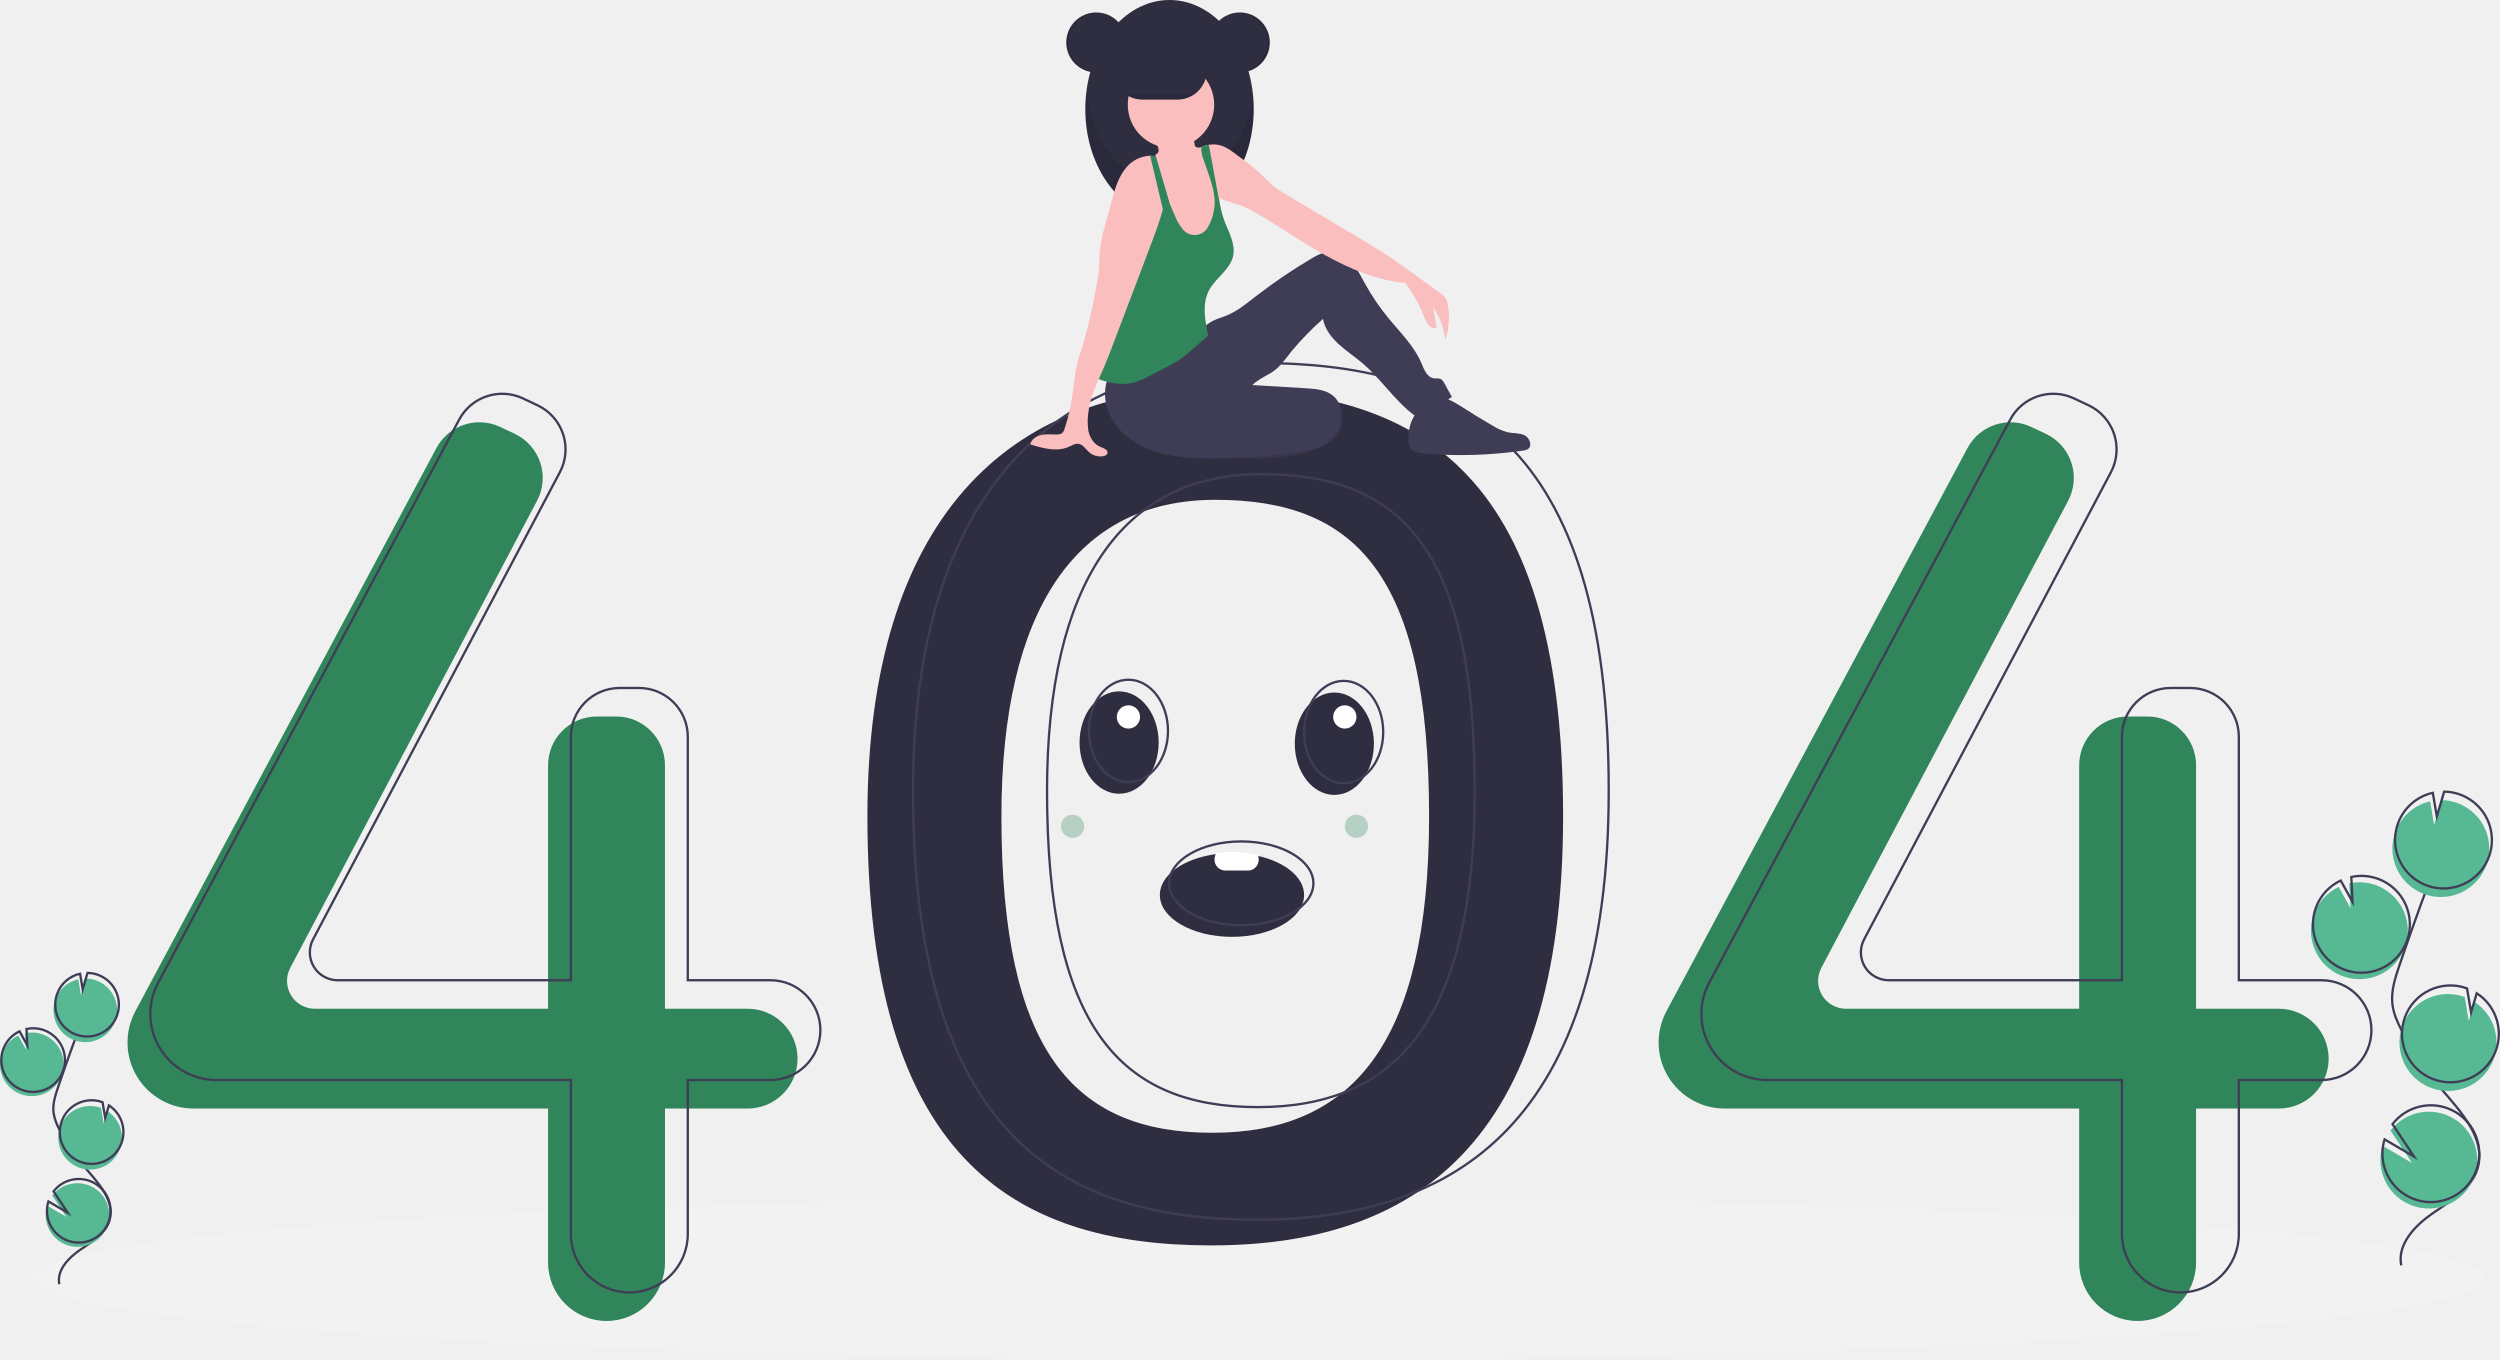
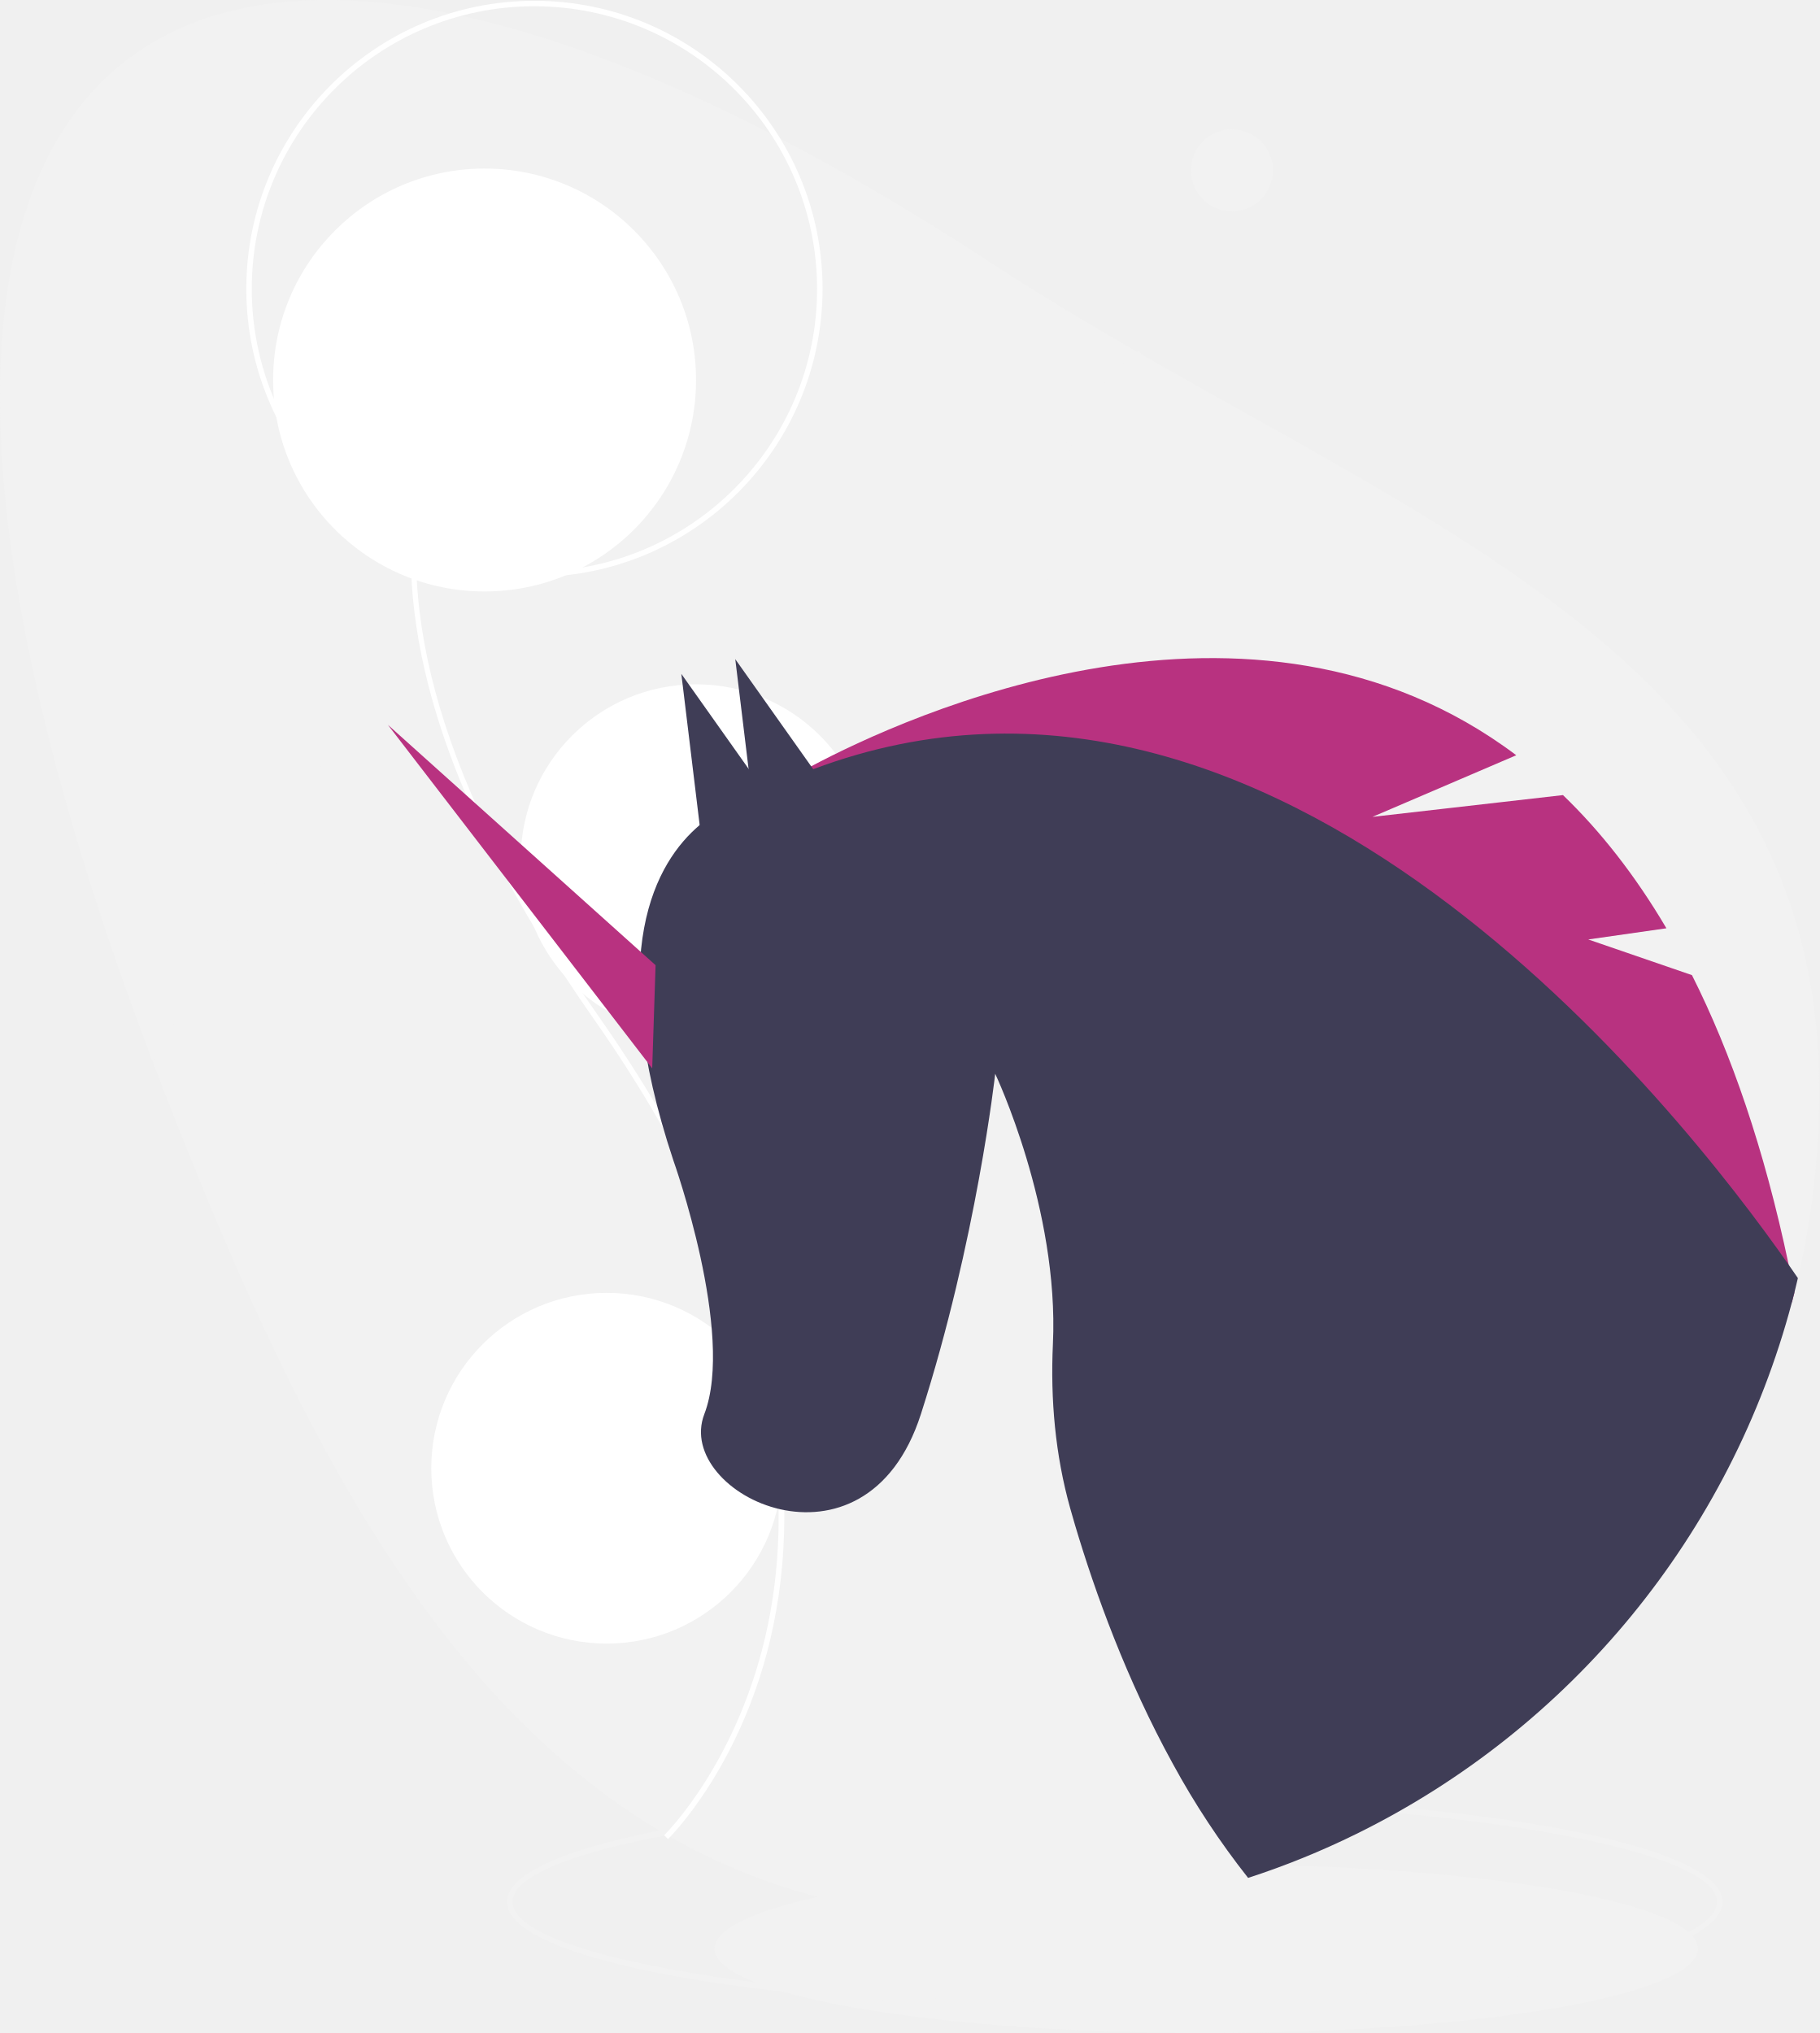
- <svg xmlns="http://www.w3.org/2000/svg" data-name="Layer 1" width="1074.392" height="584.231">
-   <ellipse cx="540.643" cy="549.309" rx="527.5" ry="34.922" fill="#f2f2f2" />
-   <path d="M520.426 167.01c-85.944 0-147.651 55.14-147.651 183.798 0 145.813 61.707 184.41 147.65 184.41s151.328-42.273 151.328-184.41c0-151.94-65.383-183.798-151.327-183.798zm.565 319.808c-59.527 0-90.626-34.923-90.626-135.916 0-89.112 32.372-136.105 91.899-136.105s91.899 30.868 91.899 136.105c0 98.447-33.646 135.916-93.172 135.916z" fill="#2f2e41" />
-   <path d="M321.311 433.517h-35.534v-104.64a20.956 20.956 0 0 0-20.956-20.956h-8.326a20.956 20.956 0 0 0-20.956 20.956v104.64h-100.23a11.963 11.963 0 0 1-10.578-17.552l106.083-200.78a20.956 20.956 0 0 0-9.58-28.74l-6.263-2.957a20.956 20.956 0 0 0-27.43 9.07L58.162 434.591a28.416 28.416 0 0 0-3.357 13.396 28.416 28.416 0 0 0 28.416 28.416H235.54v66.167a25.119 25.119 0 0 0 25.119 25.12 25.119 25.119 0 0 0 25.119-25.12v-66.167h35.534a21.443 21.443 0 0 0 21.443-21.443 21.443 21.443 0 0 0-21.443-21.443zM979.308 433.517h-35.534v-104.64a20.956 20.956 0 0 0-20.956-20.956h-8.327a20.956 20.956 0 0 0-20.956 20.956v104.64h-100.23a11.963 11.963 0 0 1-10.577-17.552l106.082-200.78a20.956 20.956 0 0 0-9.58-28.74l-6.263-2.957a20.956 20.956 0 0 0-27.429 9.07L716.157 434.591a28.416 28.416 0 0 0-3.356 13.396 28.416 28.416 0 0 0 28.416 28.416h152.318v66.167a25.119 25.119 0 0 0 25.12 25.12 25.119 25.119 0 0 0 25.118-25.12v-66.167h35.535a21.443 21.443 0 0 0 21.443-21.443 21.443 21.443 0 0 0-21.443-21.443z" fill="#30855a" />
-   <path d="M331.114 421.264H295.58v-104.64a20.956 20.956 0 0 0-20.956-20.956h-8.327a20.956 20.956 0 0 0-20.956 20.956v104.64h-100.23a11.963 11.963 0 0 1-10.577-17.552l106.082-200.78a20.956 20.956 0 0 0-9.58-28.74l-6.263-2.957a20.956 20.956 0 0 0-27.429 9.07L67.963 422.338a28.416 28.416 0 0 0-3.356 13.396 28.416 28.416 0 0 0 28.416 28.416H245.34v66.167a25.119 25.119 0 0 0 25.12 25.119 25.119 25.119 0 0 0 25.119-25.12V464.15h35.534a21.443 21.443 0 0 0 21.443-21.443 21.443 21.443 0 0 0-21.443-21.443zM997.688 421.264h-35.535v-104.64a20.956 20.956 0 0 0-20.956-20.956h-8.326a20.956 20.956 0 0 0-20.956 20.956v104.64h-100.23a11.963 11.963 0 0 1-10.577-17.552l106.082-200.78a20.956 20.956 0 0 0-9.58-28.74l-6.263-2.957a20.956 20.956 0 0 0-27.43 9.07l-129.38 242.033a28.416 28.416 0 0 0-3.356 13.396 28.416 28.416 0 0 0 28.415 28.416h152.32v66.167a25.119 25.119 0 0 0 25.118 25.119 25.119 25.119 0 0 0 25.12-25.12V464.15h35.534a21.443 21.443 0 0 0 21.443-21.443 21.443 21.443 0 0 0-21.443-21.443zM540.03 155.982c-85.943 0-147.65 55.14-147.65 183.798 0 145.813 61.707 184.41 147.65 184.41s151.328-42.273 151.328-184.41c0-151.94-65.383-183.798-151.327-183.798zm.566 319.808c-59.527 0-90.626-34.923-90.626-135.916 0-89.112 32.372-136.105 91.899-136.105s91.899 30.868 91.899 136.105c0 98.447-33.645 135.916-93.172 135.916z" fill="none" stroke="#3f3d56" stroke-miterlimit="10" />
-   <circle cx="471.141" cy="18.25" r="12.901" fill="#2f2e41" />
-   <ellipse cx="502.607" cy="46.885" rx="36.186" ry="46.885" fill="#2f2e41" />
-   <path d="M502.607 79.61c-18.127 0-33.14-17.27-35.775-39.805a60.976 60.976 0 0 0-.41 7.08c0 25.893 16.2 46.885 36.185 46.885s36.187-20.991 36.187-46.885a60.976 60.976 0 0 0-.41-7.08c-2.635 22.534-17.649 39.805-35.777 39.805z" opacity=".1" />
-   <path d="M576.242 184.189c-.777 3.193-4.128 5.75-7.839 7.538-7.801 3.756-17.425 4.878-26.76 5.254a45.176 45.176 0 0 1-7.144-.132 20.537 20.537 0 0 1-12.25-5.632 1.68 1.68 0 0 1 .043-2.843c4.97-5.46 13.263-8.806 21.617-11.217 6.334-1.827 17.38-6.56 24.29-5.922 6.691.62 9.024 8.922 8.043 12.954z" fill="#3f3d56" />
-   <path d="M576.242 184.189c-.777 3.193-4.128 5.75-7.839 7.538-7.801 3.756-17.425 4.878-26.76 5.254a45.176 45.176 0 0 1-7.144-.132 20.537 20.537 0 0 1-12.25-5.632 1.68 1.68 0 0 1 .043-2.843c4.97-5.46 13.263-8.806 21.617-11.217 6.334-1.827 17.38-6.56 24.29-5.922 6.691.62 9.024 8.922 8.043 12.954z" opacity=".1" />
-   <path d="M477.044 160.321a19.77 19.77 0 0 0-1.199 15.075 26.34 26.34 0 0 0 8.83 12.497c10.094 8.092 23.987 9.205 36.924 9.093a284.65 284.65 0 0 0 33.905-2.324 40.538 40.538 0 0 0 11.002-2.554c4.222-1.827 7.933-5.178 9.436-9.526s.436-9.673-3.134-12.574c-3.137-2.55-7.463-2.9-11.498-3.143l-23.087-1.388c2.28-2.308 5.318-3.614 8.095-5.292 3.686-2.226 6.134-5.965 8.814-9.335a129.001 129.001 0 0 1 13.438-13.817c.752 4.31 3.478 7.85 6.688 10.824s6.908 5.369 10.243 8.2c8.079 6.859 13.896 16.167 22.393 22.5a43.829 43.829 0 0 0 16.048-8.011l-3.302-5.982a3.94 3.94 0 0 0-1.244-1.553c-.935-.575-2.14-.278-3.225-.441-2.901-.435-4.168-3.784-5.306-6.487-3.125-7.422-9.108-13.18-14.218-19.404a98.009 98.009 0 0 1-9.996-14.723c-1.717-3.102-3.288-6.331-5.618-9.003s-5.593-4.773-9.138-4.78c-3.132-.007-6.021 1.583-8.714 3.182a230.477 230.477 0 0 0-23.63 16.1c-3.944 3.061-7.864 6.296-12.49 8.173-1.947.79-4 1.33-5.869 2.292-3.273 1.685-5.757 4.535-8.431 7.065-9.538 9.023-22.596 14.869-35.717 15.336z" fill="#3f3d56" />
-   <path d="M525.32 96.098a23.774 23.774 0 0 1-1.734 8.033 10.045 10.045 0 0 1-5.768 5.573 12.375 12.375 0 0 1-5.623.183 10.882 10.882 0 0 1-4.581-1.561c-2.165-1.489-3.245-4.144-3.638-6.743-.393-2.596-.217-5.249-.469-7.864a42.944 42.944 0 0 0-1.202-6.255c-.17-.683-.343-1.363-.513-2.042-.166-.68-.33-1.36-.481-2.04a44.287 44.287 0 0 1-.378-1.925 28.716 28.716 0 0 1-.233-1.643 18.423 18.423 0 0 0-.808-4.811 14.607 14.607 0 0 0-1.687-2.854c-.286-.409-.563-.818-.818-1.243a5.89 5.89 0 0 1-.972-3.748 3.286 3.286 0 0 1 .148-.6c.025-.076.053-.152.085-.224a1.802 1.802 0 0 0 1.23-1.149 3.433 3.433 0 0 0-.148-1.777 11.318 11.318 0 0 0-.96-2.288c-.264-.478-1.16-1.34-1.167-1.888-.013-1.101 2.14-1.989 3.011-2.423a16.796 16.796 0 0 1 8.597-1.743c1.904.129 3.968.714 5.019 2.31.944 1.438.818 3.3 1.22 4.971a1.47 1.47 0 0 0 .3.664 1.341 1.341 0 0 0 .74.34 4.55 4.55 0 0 0 1.415.057h.003a2.931 2.931 0 0 0 .371-.054 4.957 4.957 0 0 0 2.033-.878q.586-.156 1.18-.255a.251.251 0 0 0 .047-.01c1.577 4.976 1.781 10.31 3.072 15.375.638 2.52 1.554 5.01 1.683 7.603.01.113.013.23.016.346.019.834-.047 1.674-.013 2.504a6.981 6.981 0 0 0 .126 1.114 15.611 15.611 0 0 0 .525 1.744l.01.028c.06.182.116.368.164.554.034.135.066.267.09.402l.004.01a14.938 14.938 0 0 1 .104 4.207z" fill="#fbbebe" />
-   <circle cx="503.237" cy="44.997" r="18.565" fill="#fbbebe" />
-   <path d="M621.103 146.148a30.445 30.445 0 0 0-5.236-14.103q.722 4.295 1.448 8.587a3.214 3.214 0 0 1-3.367-1.035 10.337 10.337 0 0 1-1.766-3.276 67.466 67.466 0 0 0-8.21-14.735c-11.818-.985-23.501-5.884-33.895-11.596-10.396-5.708-20.125-12.552-30.383-18.502a43.573 43.573 0 0 0-5.545-2.832c-3.21-1.287-6.812-1.954-9.855-3.467-.205-.101-.41-.208-.61-.318a12.578 12.578 0 0 1-1.945-1.306 10.344 10.344 0 0 1-.931-.856 20.351 20.351 0 0 1-3.56-5.953c-1.632-3.613-2.215-7.97-3.845-11.583a11.203 11.203 0 0 1 2.502-1.765h.003c.132-.07.265-.136.4-.199a11.94 11.94 0 0 1 2.004-.733q.586-.156 1.18-.255a.251.251 0 0 0 .047-.01 11.566 11.566 0 0 1 5.491.435c2.587.875 4.767 2.621 6.942 4.273a114.02 114.02 0 0 1 10.148 8.05c1.793 1.717 3.43 3.605 5.358 5.166a42.144 42.144 0 0 0 5.057 3.351q15.656 9.327 31.315 18.65c3.534 2.105 7.07 4.21 10.526 6.438 5.248 3.386 10.308 7.055 15.365 10.72q4.47 3.239 8.936 6.48a9.728 9.728 0 0 1 2.533 2.34 8.472 8.472 0 0 1 1.123 3.434 31.387 31.387 0 0 1-1.23 14.6z" fill="#fbbebe" />
-   <path d="M529.923 110.06c-1.252 5.616-6.929 9.012-9.896 13.945-3.688 6.124-2.184 13.241-.8 20.255q-3.794 3.271-7.592 6.542c-1.397 1.199-2.794 2.404-4.298 3.465a57.35 57.35 0 0 1-6.86 3.94q-3.36 1.727-6.721 3.457a32.128 32.128 0 0 1-6.58 2.788c-4.414 1.133-9.103.34-13.47-.972a6.088 6.088 0 0 1-1.473-.601 2.394 2.394 0 0 1-.699-.633 3.91 3.91 0 0 1-.443-2.539c.443-7.35 2.24-14.547 4.03-21.69a85.26 85.26 0 0 1 3.849-12.577 85.077 85.077 0 0 1 5.415-10.15 68.368 68.368 0 0 1 7.93-11.514 18.479 18.479 0 0 0 3.675-4.739c1.117-2.549.686-5.472.913-8.247a17.148 17.148 0 0 1 1.633-6.007v-.003a17.093 17.093 0 0 1 1.743-2.883l.916 2.13q.302.7.597 1.395.387.896.768 1.787l2.197 5.113a21.59 21.59 0 0 0 3.335 5.944 6.5 6.5 0 0 0 11.123-.853 21.261 21.261 0 0 0 2.272-6.013 19.215 19.215 0 0 0 .252-7.835c-.758-5.01-2.889-10.126-4.437-14.78a14.945 14.945 0 0 1-1.08-4.87 3.351 3.351 0 0 1 .057-.56l.029-.146a11.94 11.94 0 0 1 2.004-.733q.585-.155 1.18-.255 2.044 11.064 4.094 22.128c.031.173.066.346.097.522.196 1.057.394 2.114.614 3.169.198.956.412 1.91.651 2.857l.01.028c.082.321.167.639.255.957l.003.009c.242.868.513 1.73.818 2.58 1.85 5.12 5.076 10.274 3.89 15.589z" fill="#30855a" />
-   <path d="M605.267 188.993a6.583 6.583 0 0 0 .61 3.143c1.162 2.123 3.95 2.606 6.363 2.805a188.377 188.377 0 0 0 42.265-1.288 4.886 4.886 0 0 0 2.152-.668c1.99-1.395.763-4.795-1.41-5.883s-4.751-.826-7.135-1.298a22.48 22.48 0 0 1-6.678-2.896q-7.252-4.167-14.293-8.688c-2.794-1.795-6.093-3.71-9.24-2.646-8.525 2.884-12.69 8.222-12.634 17.419z" fill="#3f3d56" />
-   <path d="M501.383 82.99v.002a7.75 7.75 0 0 1-.072.39c-.035.215-.076.432-.116.646a77.708 77.708 0 0 1-1.42 5.962c-1.51 5.46-3.533 10.831-5.54 16.124L478.07 148.69c-1.36 3.574-2.716 7.152-4.26 10.654-.517 1.168-1.048 2.344-1.577 3.534-1.894 4.257-3.713 8.653-4.317 13.184a27.45 27.45 0 0 0-.192 9.04c.604 2.97 2.407 5.872 5.23 6.97 1.378.538 3.35 1.259 2.973 2.69-.204.787-1.098 1.171-1.9 1.303a7.312 7.312 0 0 1-5.966-1.718c-1.508-1.337-2.666-3.417-4.67-3.64-1.388-.151-2.665.68-3.936 1.261-5.186 2.37-11.228.712-16.674-.972.427-2.206 2.643-3.66 4.842-4.1 2.2-.444 4.475-.129 6.718-.189a3.51 3.51 0 0 0 2.042-.525 3.705 3.705 0 0 0 1.102-1.882 78.964 78.964 0 0 0 3.212-13.146c.724-4.667 1.026-9.406 2.058-14.016.803-3.596 2.042-7.08 3.106-10.61a224.682 224.682 0 0 0 5.06-22.077 78.02 78.02 0 0 0 1.425-9.367c.18-2.612.095-5.236.346-7.839a60.888 60.888 0 0 1 2.112-9.996l2.885-10.69c1.426-5.27 2.955-10.745 6.567-14.842a13.962 13.962 0 0 1 10.029-4.79 9.882 9.882 0 0 1 2.13.23c.116.029.233.057.349.089a8.634 8.634 0 0 1 2.174.9c1.114-.709 1.68-.46 2.42.632a6.973 6.973 0 0 1 .881 3.795 52.424 52.424 0 0 1-.856 10.415z" fill="#fbbebe" />
-   <path d="M502.607 87.162l-.047.047-.255.255-2.53 2.526-1.24-5.207-4.25-17.854a9.882 9.882 0 0 1 2.13.23 3.286 3.286 0 0 1 .148-.602l.201.69 1.441 4.902 2.728 9.308.45 1.532v.003z" fill="#30855a" />
-   <path d="M518.661 30.203a12.582 12.582 0 0 1-3.7 8.896 12.314 12.314 0 0 1-1.36 1.176 12.528 12.528 0 0 1-7.536 2.524h-15.096a12.59 12.59 0 0 1 0-25.18h15.096a12.63 12.63 0 0 1 12.596 12.584z" fill="#2f2e41" />
-   <circle cx="532.815" cy="18.25" r="12.901" fill="#2f2e41" />
-   <path d="M532.5 5.35c-.158 0-.315.006-.472.011a12.898 12.898 0 0 1 0 25.779c.157.005.314.012.472.012a12.901 12.901 0 1 0 0-25.803zM471.141 5.35c.158 0 .315.006.472.011a12.898 12.898 0 0 0 0 25.779c-.157.005-.314.012-.472.012a12.901 12.901 0 0 1 0-25.803zM513.6 40.275a12.528 12.528 0 0 1-7.535 2.524h-15.096a12.528 12.528 0 0 1-7.536-2.524z" opacity=".1" />
-   <path d="M611.086 133.756s3.252 9.372 6.229 6.876l-2.373-12.25z" fill="#fbbebe" />
-   <path d="M1006.864 419.55a20.813 20.813 0 1 0 2.771-39.916l.521 10.713-5.068-9.18a20.734 20.734 0 0 0-10.683 11.722 20.408 20.408 0 0 0-1.198 5.63 20.809 20.809 0 0 0 13.657 21.03z" fill="#57b894" />
-   <path d="M1031.941 543.793c-1.789-9.11 5.963-17.187 13.621-22.436s16.605-10.408 19.218-19.317c3.755-12.804-7.43-24.53-16.136-34.642a125.3 125.3 0 0 1-16.523-24.557c-1.812-3.533-3.476-7.226-3.953-11.167-.686-5.675 1.137-11.323 2.974-16.736q9.18-27.052 19.629-53.65" fill="none" stroke="#3f3d56" stroke-miterlimit="10" />
-   <path d="M1007.72 416.792a20.813 20.813 0 1 0 2.773-39.916l.52 10.713-5.068-9.18a20.734 20.734 0 0 0-10.683 11.722 20.408 20.408 0 0 0-1.197 5.63 20.809 20.809 0 0 0 13.656 21.03z" fill="none" stroke="#3f3d56" stroke-miterlimit="10" />
-   <path d="M1029.397 357.588a20.788 20.788 0 0 1 14.98-13.197l1.714 10.183 3.177-10.695a20.81 20.81 0 1 1-19.87 13.71z" fill="#57b894" />
-   <path d="M1030.54 353.91a20.788 20.788 0 0 1 14.98-13.197l1.714 10.184 3.177-10.696a20.81 20.81 0 1 1-19.87 13.71z" fill="none" stroke="#3f3d56" stroke-miterlimit="10" />
-   <path d="M1044.99 467.604a20.81 20.81 0 0 0 18.42-37.022l-2.441 8.219-1.732-10.304a.362.362 0 0 0-.053-.02 20.811 20.811 0 1 0-14.193 39.127z" fill="#57b894" />
-   <path d="M1045.981 463.88a20.81 20.81 0 0 0 18.419-37.023l-2.441 8.22-1.731-10.305a.362.362 0 0 0-.053-.02 20.811 20.811 0 1 0-14.194 39.128z" fill="none" stroke="#3f3d56" stroke-miterlimit="10" />
-   <path d="M1023.324 502.167a20.801 20.801 0 1 0 4.01-16.297l9.273 13.956-12.67-7.408a20.616 20.616 0 0 0-.613 9.749z" fill="#57b894" />
-   <path d="M1024.18 499.409a20.801 20.801 0 1 0 4.012-16.297l9.272 13.956-12.67-7.407a20.616 20.616 0 0 0-.613 9.748z" fill="none" stroke="#3f3d56" stroke-miterlimit="10" />
-   <path d="M9.007 470.249a13.674 13.674 0 1 0 1.821-26.225l.343 7.038-3.33-6.032a13.623 13.623 0 0 0-7.02 7.702 13.409 13.409 0 0 0-.786 3.7 13.672 13.672 0 0 0 8.972 13.817z" fill="#57b894" />
-   <path d="M25.484 551.879c-1.176-5.986 3.918-11.292 8.949-14.741s10.91-6.838 12.626-12.692c2.467-8.412-4.881-16.116-10.601-22.76a82.324 82.324 0 0 1-10.856-16.135 22.21 22.21 0 0 1-2.597-7.336c-.451-3.729.747-7.44 1.954-10.996q6.03-17.774 12.896-35.25" fill="none" stroke="#3f3d56" stroke-miterlimit="10" />
-   <path d="M9.57 468.437a13.674 13.674 0 1 0 1.822-26.225l.342 7.038-3.33-6.032a13.623 13.623 0 0 0-7.02 7.702 13.41 13.41 0 0 0-.786 3.699 13.672 13.672 0 0 0 8.973 13.818z" fill="none" stroke="#3f3d56" stroke-miterlimit="10" />
-   <path d="M23.812 429.539a13.658 13.658 0 0 1 9.842-8.671l1.126 6.69 2.088-7.026a13.673 13.673 0 1 1-13.056 9.007z" fill="#57b894" />
-   <path d="M24.563 427.123a13.658 13.658 0 0 1 9.842-8.671l1.126 6.69 2.088-7.027a13.673 13.673 0 1 1-13.056 9.008z" fill="none" stroke="#3f3d56" stroke-miterlimit="10" />
-   <path d="M34.058 501.822a13.673 13.673 0 0 0 12.101-24.325l-1.604 5.4-1.137-6.77a.238.238 0 0 0-.035-.013 13.673 13.673 0 1 0-9.325 25.708z" fill="#57b894" />
-   <path d="M34.708 499.374A13.673 13.673 0 0 0 46.81 475.05l-1.604 5.4-1.137-6.77a.238.238 0 0 0-.035-.013 13.673 13.673 0 1 0-9.326 25.707z" fill="none" stroke="#3f3d56" stroke-miterlimit="10" />
-   <path d="M19.822 524.53a13.667 13.667 0 1 0 2.635-10.708l6.092 9.17-8.324-4.867a13.545 13.545 0 0 0-.403 6.405z" fill="#57b894" />
-   <path d="M20.385 522.718a13.667 13.667 0 1 0 2.635-10.708l6.092 9.17-8.324-4.867a13.545 13.545 0 0 0-.403 6.405z" fill="none" stroke="#3f3d56" stroke-miterlimit="10" />
-   <ellipse cx="480.946" cy="319.115" rx="17" ry="22" fill="#2f2e41" />
-   <ellipse cx="573.446" cy="319.615" rx="17" ry="22" fill="#2f2e41" />
-   <path d="M560.446 384.615c0 9.94-13.88 18-31 18s-31-8.06-31-18c0-8.61 10.41-15.81 24.32-17.57a50.104 50.104 0 0 1 6.68-.43 50.699 50.699 0 0 1 11.13 1.2c11.62 2.59 19.87 9.14 19.87 16.8z" fill="#2f2e41" />
-   <ellipse cx="484.946" cy="314.115" rx="17" ry="22" fill="none" stroke="#3f3d56" stroke-miterlimit="10" />
-   <ellipse cx="577.446" cy="314.615" rx="17" ry="22" fill="none" stroke="#3f3d56" stroke-miterlimit="10" />
-   <ellipse cx="533.446" cy="379.615" rx="31" ry="18" fill="none" stroke="#3f3d56" stroke-miterlimit="10" />
-   <path d="M540.946 369.316a4.937 4.937 0 0 1-1.32 3.392 4.339 4.339 0 0 1-3.18 1.407h-10a4.664 4.664 0 0 1-4.5-4.8 4.905 4.905 0 0 1 .82-2.74 47.02 47.02 0 0 1 6.68-.46 47.665 47.665 0 0 1 11.13 1.28 5.067 5.067 0 0 1 .37 1.92z" fill="#fff" />
-   <circle cx="484.946" cy="308.115" r="5" fill="#fff" />
-   <circle cx="577.946" cy="308.115" r="5" fill="#fff" />
-   <circle cx="582.946" cy="355.115" r="5" fill="#30855a" opacity=".3" />
-   <circle cx="460.946" cy="355.115" r="5" fill="#30855a" opacity=".3" />
+ <svg xmlns="http://www.w3.org/2000/svg" id="f2456a0d-5629-424d-81f1-cb25f2706be0" data-name="Layer 1" width="758.806" height="848" viewBox="0 0 758.806 848">
+   <ellipse cx="503.124" cy="812.817" rx="205.082" ry="35.183" fill="#f2f2f2" />
+   <path d="M685.553,863.746c-142.151,0-253.504-19.518-253.504-44.434s111.352-44.434,253.504-44.434S939.057,794.395,939.057,819.312,827.705,863.746,685.553,863.746Zm0-86.59c-136.178,0-251.225,19.305-251.225,42.156s115.047,42.156,251.225,42.156,251.225-19.305,251.225-42.156S821.731,777.156,685.553,777.156Z" transform="translate(-220.5972 -26)" fill="#f2f2f2" />
+   <path d="M979.403,481.005a345.641,345.641,0,0,1-6.677,67.836q-1.025,5.161-2.222,10.277-.701,3.076-1.47,6.13-.496,1.982-1.025,3.965A345.973,345.973,0,0,1,786.261,790.997a339.572,339.572,0,0,1-45.072,18.309q-3.521,1.145-7.075,2.222h-.011a344.839,344.839,0,0,1-99.92,14.698q-7.28,0-14.356-.33a286.2,286.2,0,0,1-38.065-4.227C427.164,793.732,351.432,641.493,288.962,481.005q-2.324-5.964-4.569-11.849-.547-1.453-1.094-2.905C117.137,26.875,297.336-84.314,634.182,135.784,793.793,240.068,979.403,290.348,979.403,481.005Z" transform="translate(-220.5972 -26)" fill="#f2f2f2" />
+   <path d="M740.79,687.167l-1.579-1.642c.248-.238,24.901-24.387,34.29-69.509,8.672-41.674,5.727-110.29-57.549-200.516C667.423,346.3,647.784,285.843,657.583,235.806c8.607-43.958,37.883-63.269,38.177-63.458l1.234,1.915c-.286.185-28.794,19.041-37.19,62.052-9.641,49.392,9.877,109.239,58.014,177.876,28.15,40.141,46.89,79.45,55.699,116.836,7.059,29.96,7.793,58.76,2.184,85.599C766.138,662.384,741.043,686.924,740.79,687.167Z" transform="translate(-220.5972 -26)" fill="#f2f2f2" />
+   <path d="M314.289,420.062a422.343,422.343,0,0,0-29.896,49.094q-.547-1.453-1.094-2.905a432.141,432.141,0,0,1,29.122-47.499c48.137-68.645,67.654-128.484,58.015-177.874-8.397-43.022-36.903-61.878-37.188-62.06l1.231-1.914c.296.194,29.577,19.506,38.179,63.461C382.456,290.404,362.814,350.858,314.289,420.062Z" transform="translate(-220.5972 -26)" fill="#f2f2f2" />
+   <path d="M499.212,793.126l-1.579-1.642c.313-.3,31.394-30.736,43.239-87.611,10.939-52.52,7.244-138.99-72.48-252.67-33.311-47.499-56.027-92.376-67.518-133.384-9.389-33.508-11.377-64.657-5.908-92.583,10.811-55.212,47.557-79.451,47.927-79.689l1.234,1.915c-.362.234-36.34,24.017-46.939,78.282-12.16,62.258,12.424,137.673,73.07,224.149,35.413,50.497,58.987,99.944,70.066,146.968,8.876,37.671,9.8,73.879,2.748,107.621C531.053,761.994,499.529,792.821,499.212,793.126Z" transform="translate(-220.5972 -26)" fill="#fff" />
+   <circle cx="202.118" cy="158.51" r="88.201" fill="#fff" />
+   <path d="M443.511,266.68a120.175,120.175,0,1,1,120.175-120.176A120.312,120.312,0,0,1,443.511,266.68Zm0-238.072a117.897,117.897,0,1,0,117.896,117.896A118.03,118.03,0,0,0,443.511,28.608Z" transform="translate(-220.5972 -26)" fill="#fff" />
+   <circle cx="290.319" cy="358.577" r="73.143" fill="#fff" />
+   <circle cx="253.031" cy="612.424" r="73.143" fill="#fff" />
+   <path d="M969.035,565.248q-1.145-5.913-2.358-11.667a.011.011,0,0,1-.011-.011c-10.231-48.547-24.017-88.356-40.344-120.827L883.06,417.863l32.608-4.66c-13.182-22.365-27.709-40.686-43.147-55.554L793.063,366.729l59.975-25.704C742.818,258.116,598.316,324.71,558.94,345.64c-5.4,2.86-8.819,4.876-9.912,5.526-.011,0-.011,0-.023.011-.239.148-.353.216-.353.216l22.354,11.61h.011L968.009,569.213Z" transform="translate(-220.5972 -26)" fill="#b83280" />
+   <path d="M969.035,565.248q.769-3.059,1.47-6.13c-1.162-1.698-2.438-3.555-3.828-5.537a.011.011,0,0,1-.011-.011c-45.779-65.455-213.581-279.332-406.87-206.734h-.011q-5.366,2.017-10.755,4.33c-.011,0-.011,0-.023.011q-4.905,2.102-9.821,4.466c-1.663.786-3.315,1.606-4.979,2.438-1.447.729-2.883,1.47-4.33,2.233,0,0-8.226,2.062-17.443,9.833-18.104,15.29-40.048,52.649-10.972,139.877,0,0,25.817,72.268,12.909,105.833-12.909,33.542,67.13,72.257,90.338,0,23.231-72.28,30.99-141.973,30.99-141.973s26.706,56.272,24.074,112.704c-1.082,23.129.98,46.28,7.212,68.554.638,2.336,1.333,4.671,2.028,7.041,8.397,28.199,21.499,64.475,40.8,99.556a335.913,335.913,0,0,0,31.377,47.568,339.579,339.579,0,0,0,45.072-18.309A345.974,345.974,0,0,0,968.009,569.213Z" transform="translate(-220.5972 -26)" fill="#3f3d56" />
+   <polygon points="317.011 360.127 306.686 274.949 350.566 336.896 317.011 360.127" fill="#3f3d56" />
+   <polygon points="294.512 366.263 284.187 281.085 328.067 343.032 294.512 366.263" fill="#3f3d56" />
+   <polygon points="272.037 445.634 161.79 302.333 273.446 402.595 272.037 445.634" fill="#b83280" />
+   <circle cx="513.847" cy="71.047" r="17.09" fill="#f2f2f2" />
</svg>
